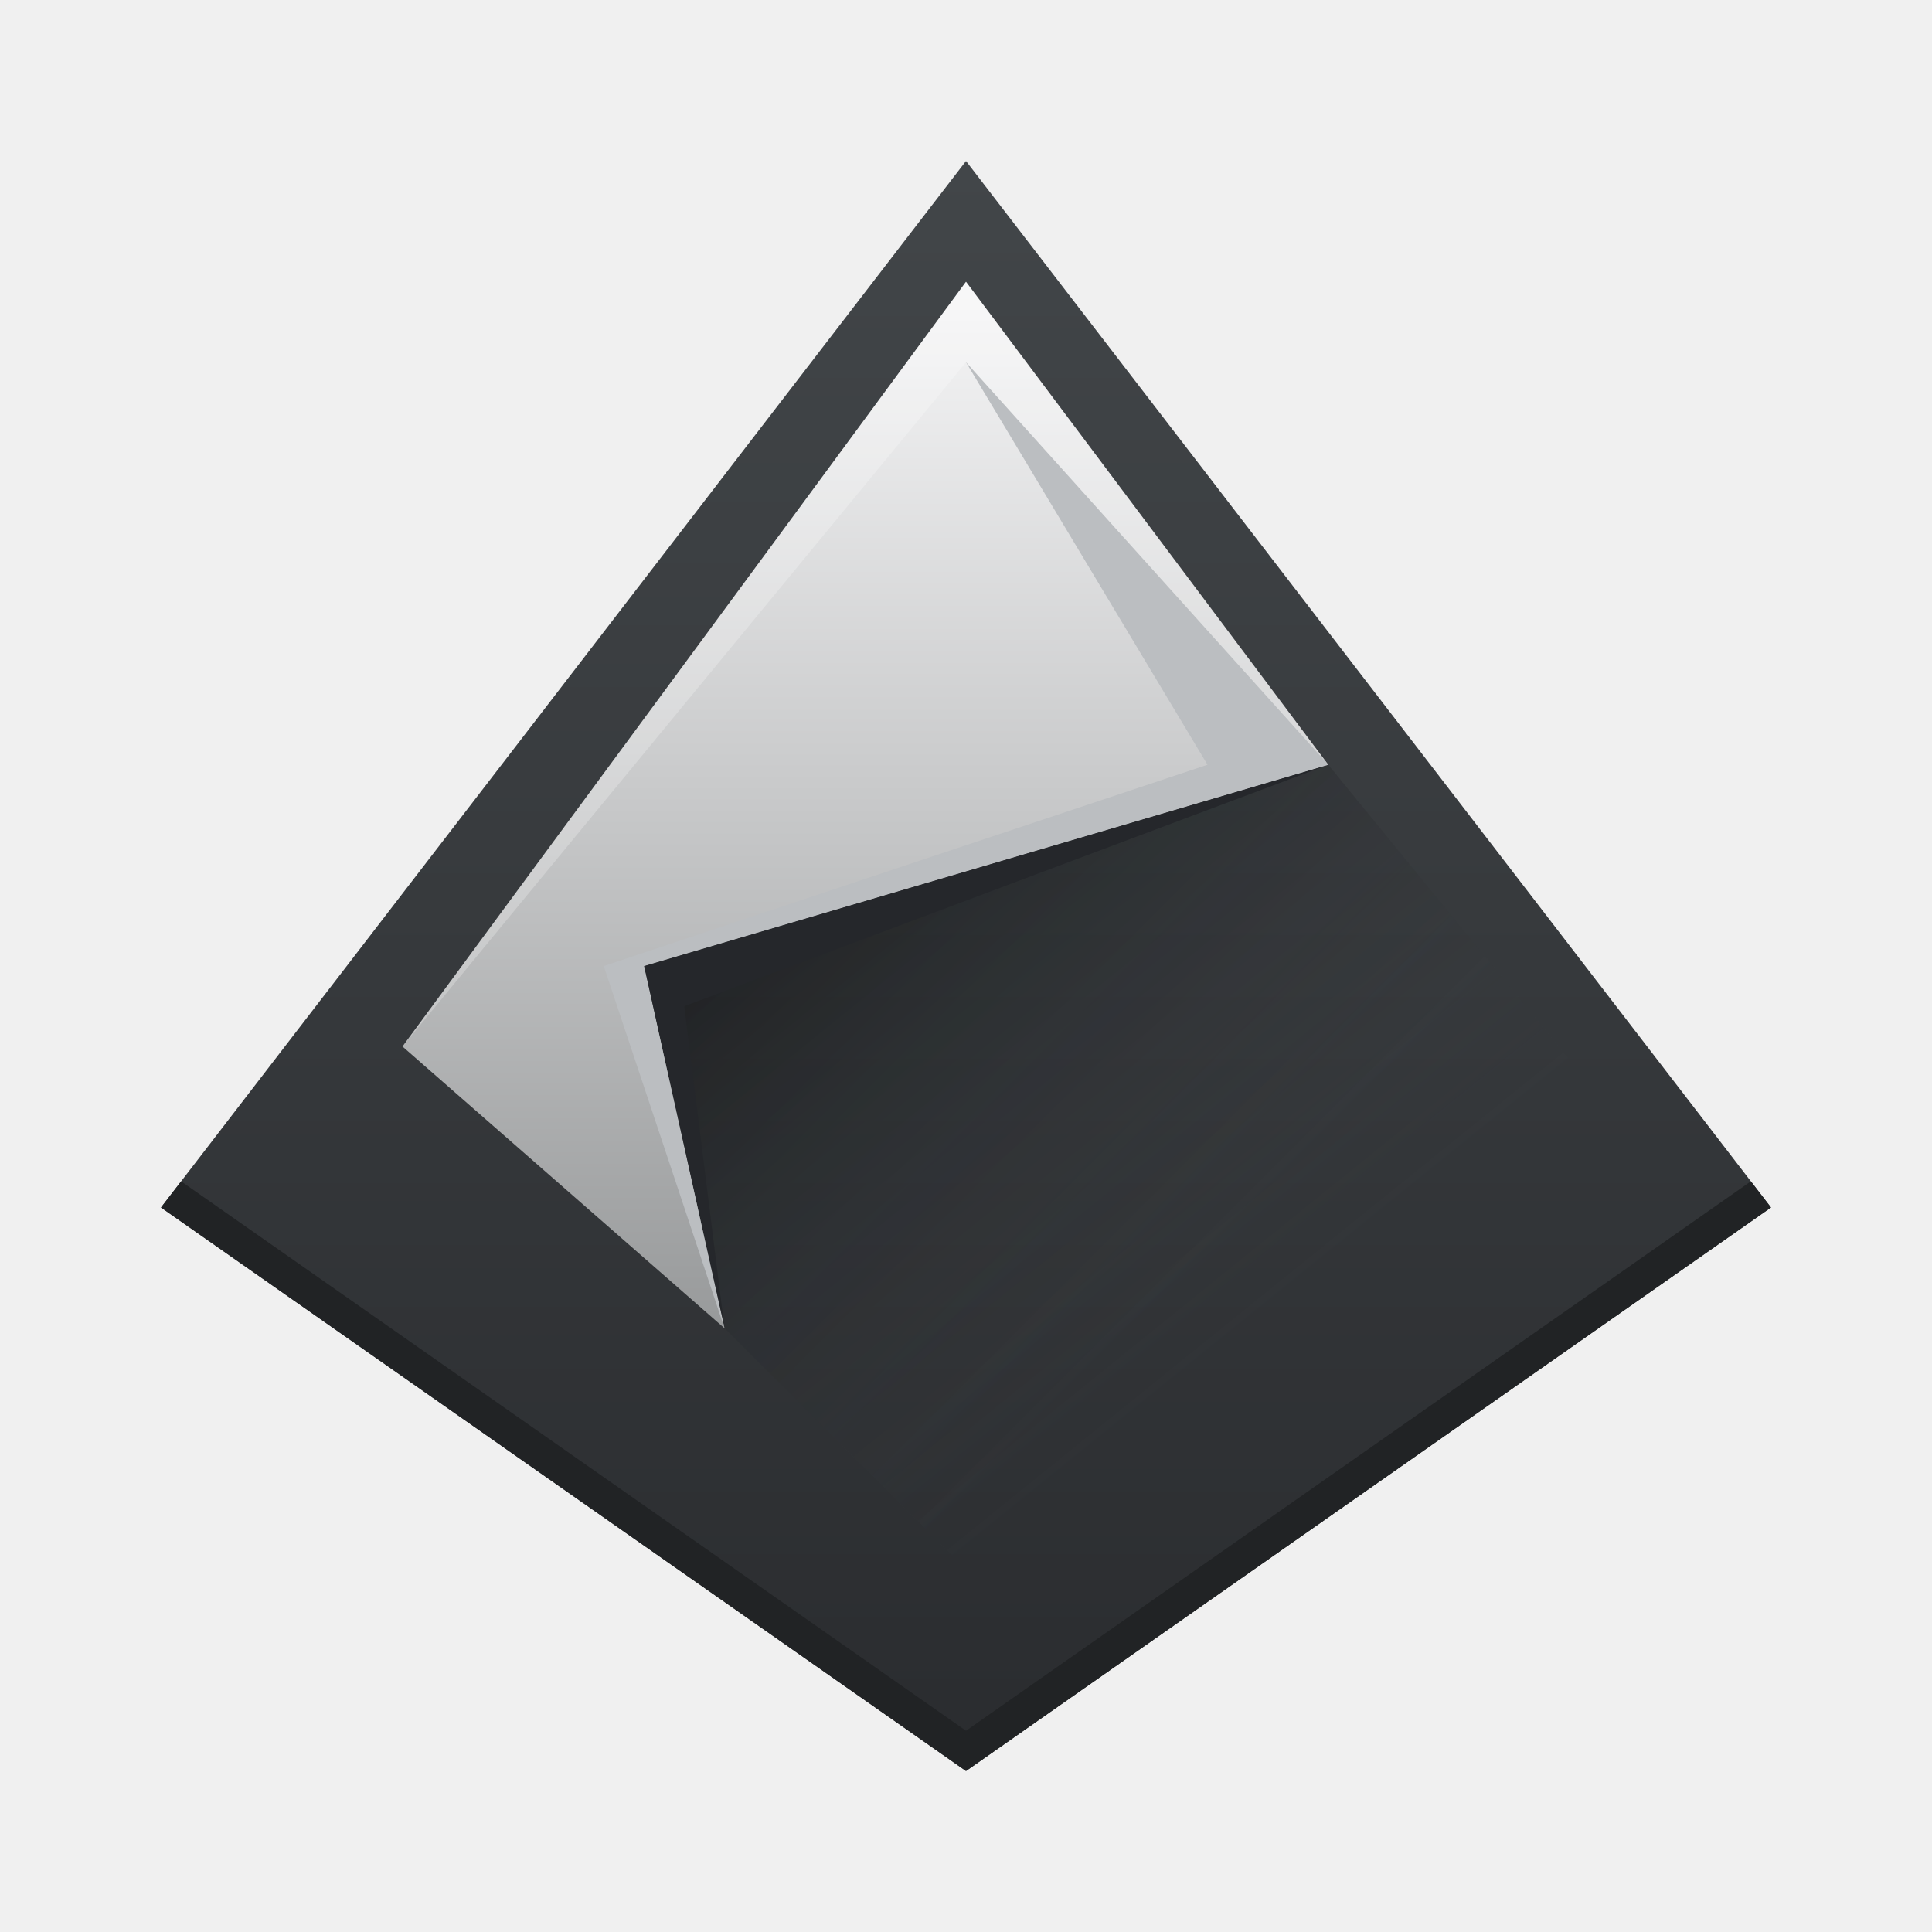
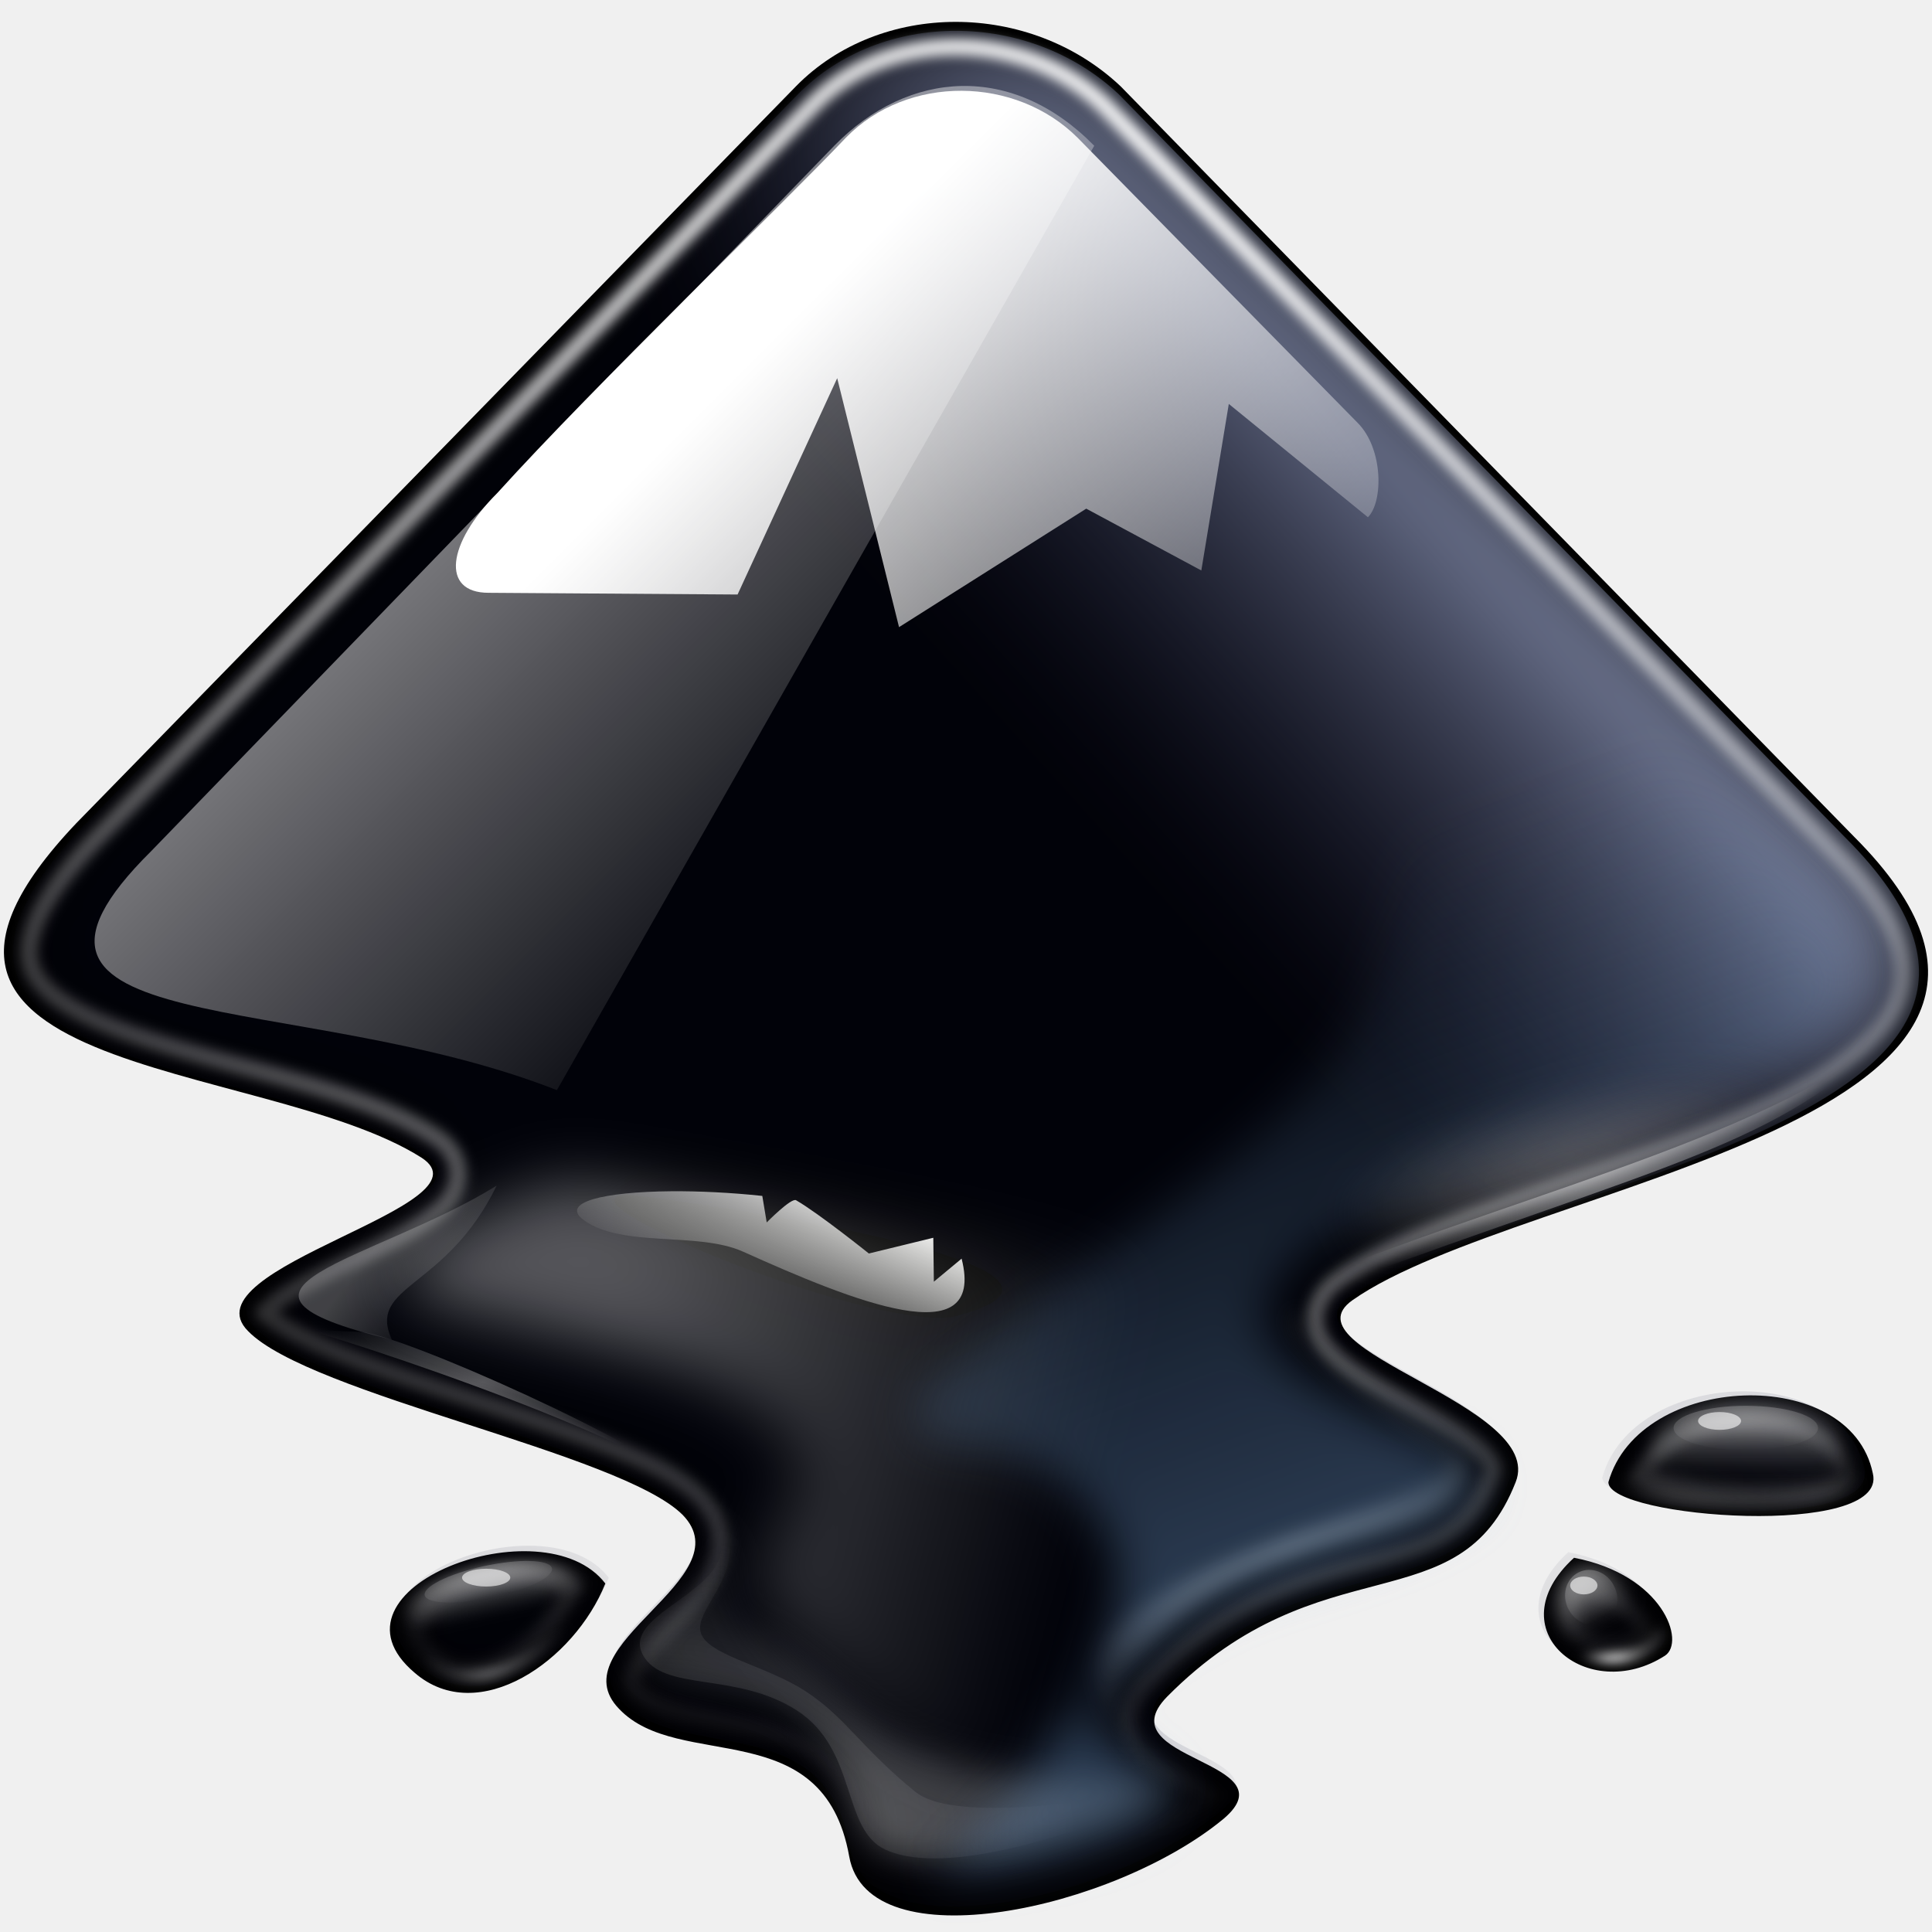
- <svg xmlns="http://www.w3.org/2000/svg" xmlns:xlink="http://www.w3.org/1999/xlink" width="48" height="48">
-   <defs>
-     <linearGradient id="a" y1="543.8" y2="503.8" x2="0" gradientUnits="userSpaceOnUse">
-       <stop stop-color="#2a2c2f" />
-       <stop offset="1" stop-color="#424649" />
+ <svg xmlns="http://www.w3.org/2000/svg" xmlns:xlink="http://www.w3.org/1999/xlink" version="1.0" width="128" height="128" id="svg2">
+   <defs id="defs4">
+     <clipPath clipPathUnits="userSpaceOnUse" id="clipoutline1">
+       <path id="outline1" d="M 54.1,12.5 L 12.9,54.7 C -2.7,70.3 23,69 32.3,74.9 C 36.6,77.7 18.5,81.3 22.2,85 C 25.8,88.7 43.9,92.1 47.5,95.7 C 51.1,99.4 40.2,103.3 43.8,107 C 47.3,110.7 55.7,107.2 57.2,115.6 C 58.3,121.8 72.6,118.7 79,113.4 C 83,110 72.1,110 75.7,106.3 C 84.7,97.2 92.7,102.2 96,93.8 C 97.8,89.3 82.4,86.1 86.5,83.2 C 96.3,76.3 132.3,72.8 115.7,56.2 L 73,12.5 C 67.7,7.5 59,7.5 54.1,12.5 z M 44.2,77.2 C 45.1,77.2 75,81.2 63.5,84.3 C 59.1,85.5 38.9,77.2 44.2,77.2 z M 101.4,93.8 C 101.4,95.9 117.7,97.1 116.8,93.3 C 115.5,86.9 103.2,87.4 101.4,93.8 z M 31.9,104.9 C 35.6,108.1 41.2,104.2 43,99.7 C 39.4,95 26.1,100 31.9,104.9 z M 99.4,98.2 C 94.8,102.4 100.2,106.8 104.7,103.9 C 105.9,103.1 104.6,99.2 99.4,98.2 z " />
+     </clipPath>
+     <linearGradient xlink:href="#linearGradient5785" id="linearGradient9175" gradientUnits="userSpaceOnUse" x1="82.119" y1="20" x2="60" y2="40" />
+     <linearGradient gradientUnits="userSpaceOnUse" id="linearGradient5785">
+       <stop id="stop5787" offset="0" style="stop-color:#c0cdf9;stop-opacity:1" />
+       <stop id="stop5789" offset="1" style="stop-color:#07092d;stop-opacity:0.288" />
    </linearGradient>
-     <linearGradient id="b" y1="532.8" y2="506.8" x2="0" gradientUnits="userSpaceOnUse">
-       <stop stop-color="#989a9b" />
-       <stop offset="1" stop-color="#f6f6f7" />
+     <clipPath clipPathUnits="userSpaceOnUse" id="clipPath9086">
+       <use id="use9088" xlink:href="#outline1" class="low-specularity" style="fill:#ffffff;fill-opacity:1" x="0" y="0" width="400" height="300" transform="translate(1.009546e-6,0)" />
+     </clipPath>
+     <filter color-interpolation-filters="sRGB" id="filter8490" x="-0.052" y="-0.053" width="1.104" height="1.105">
+       <feGaussianBlur stdDeviation="2.416" id="feGaussianBlur8492" />
+     </filter>
+     <linearGradient gradientUnits="userSpaceOnUse" y2="60" x2="58" y1="35" x1="33" xlink:href="#WhiteTransparent-4" id="shinySpecular-4" gradientTransform="matrix(1.009184,0,0,1.009184,-0.3890738,-0.3831933)" />
+     <linearGradient gradientUnits="userSpaceOnUse" id="WhiteTransparent-4">
+       <stop id="stop7606-4" offset="0" style="stop-color:white;stop-opacity:1" />
+       <stop id="stop7608-7" offset="1" style="stop-color:white;stop-opacity:0" />
    </linearGradient>
-     <linearGradient id="c" y1="522.8" x1="403.57" y2="534.8" x2="413.26" gradientUnits="userSpaceOnUse">
-       <stop stop-color="#020303" />
-       <stop offset="1" stop-color="#424649" stop-opacity="0" />
+     <linearGradient gradientUnits="userSpaceOnUse" y2="50" x2="90" y1="20" x1="60" xlink:href="#WhiteTransparent-4" id="IcecapTip-6" />
+     <radialGradient xlink:href="#linearGradient8568" id="radialGradient9177" gradientUnits="userSpaceOnUse" gradientTransform="matrix(1.570052,0,0,1.05093,-75.50011,-22.09591)" cx="116.31" cy="250.897" fx="116.31" fy="250.897" r="30.6" />
+     <linearGradient id="linearGradient8568">
+       <stop style="stop-color:#ffffff;stop-opacity:1;" offset="0" id="stop8570" />
+       <stop style="stop-color:#ffffff;stop-opacity:0;" offset="1" id="stop8572" />
    </linearGradient>
-     <linearGradient xlink:href="#c" id="d" y1="521.8" x1="400.77" y2="533.6" gradientUnits="userSpaceOnUse" x2="412.57" />
-     <path fill-rule="evenodd" id="e" d="m426.57 529.8l-16 11-8-8-2-9 17-5z" />
+     <radialGradient xlink:href="#linearGradient8568" id="radialGradient8574" cx="132.444" cy="251.994" fx="132.444" fy="251.994" r="30.6" gradientTransform="matrix(2.003253,0,0,1.340898,-132.8752,-95.16607)" gradientUnits="userSpaceOnUse" />
+     <filter color-interpolation-filters="sRGB" id="filter8732" x="-0.078" width="1.156" y="-0.114" height="1.228">
+       <feGaussianBlur stdDeviation="1.958" id="feGaussianBlur8734" />
+     </filter>
+     <radialGradient xlink:href="#linearGradient8738" id="radialGradient8744" cx="210.25" cy="168.5" fx="210.25" fy="168.5" r="34.25" gradientTransform="matrix(1,0,0,0.4233577,0,97.16423)" gradientUnits="userSpaceOnUse" />
+     <linearGradient id="linearGradient8738">
+       <stop style="stop-color:#ffffff;stop-opacity:1;" offset="0" id="stop8740" />
+       <stop style="stop-color:#ffffff;stop-opacity:0;" offset="1" id="stop8742" />
+     </linearGradient>
+     <radialGradient xlink:href="#linearGradient8738" id="radialGradient8768" gradientUnits="userSpaceOnUse" gradientTransform="matrix(1,0,0,0.4233577,0,97.16423)" cx="217.5" cy="182.082" fx="217.5" fy="182.082" r="34.25" />
+     <filter color-interpolation-filters="sRGB" id="filter8764" x="-0.074" width="1.149" y="-0.175" height="1.351">
+       <feGaussianBlur stdDeviation="2.12" id="feGaussianBlur8766" />
+     </filter>
+     <linearGradient xlink:href="#linearGradient8866" id="linearGradient8912" x1="231.625" y1="195.188" x2="231.75" y2="201.5" gradientUnits="userSpaceOnUse" />
+     <linearGradient id="linearGradient8866">
+       <stop style="stop-color:#ffffff;stop-opacity:1;" offset="0" id="stop8868" />
+       <stop style="stop-color:#ffffff;stop-opacity:0;" offset="1" id="stop8870" />
+     </linearGradient>
+     <linearGradient xlink:href="#linearGradient8866" id="linearGradient8910" x1="231.376" y1="195.621" x2="231.376" y2="200.071" gradientUnits="userSpaceOnUse" />
+     <filter color-interpolation-filters="sRGB" id="filter8906" x="-0.096" width="1.192" y="-0.317" height="1.634">
+       <feGaussianBlur stdDeviation="0.565" id="feGaussianBlur8908" />
+     </filter>
+     <radialGradient xlink:href="#linearGradient8916" id="radialGradient8922" cx="228.219" cy="204.832" fx="228.219" fy="204.832" r="14.094" gradientTransform="matrix(1,0,0,0.1477455,0,174.5692)" gradientUnits="userSpaceOnUse" />
+     <linearGradient id="linearGradient8916">
+       <stop style="stop-color:#ffffff;stop-opacity:1;" offset="0" id="stop8918" />
+       <stop style="stop-color:#ffffff;stop-opacity:0;" offset="1" id="stop8920" />
+     </linearGradient>
+     <filter color-interpolation-filters="sRGB" id="filter8980" x="-0.078" width="1.155" y="-0.473" height="1.946">
+       <feGaussianBlur stdDeviation="0.821" id="feGaussianBlur8982" />
+     </filter>
+     <linearGradient xlink:href="#linearGradient8866" id="linearGradient8990" gradientUnits="userSpaceOnUse" x1="231.625" y1="195.188" x2="231.75" y2="201.5" />
+     <linearGradient xlink:href="#linearGradient8866" id="linearGradient8992" gradientUnits="userSpaceOnUse" x1="231.376" y1="195.621" x2="231.376" y2="200.071" />
+     <radialGradient xlink:href="#linearGradient8916" id="radialGradient8994" gradientUnits="userSpaceOnUse" gradientTransform="matrix(1,0,0,0.1477455,0,174.5692)" cx="228.219" cy="204.832" fx="228.219" fy="204.832" r="14.094" />
+     <radialGradient xlink:href="#linearGradient8998" id="radialGradient9004" cx="89.875" cy="187.869" fx="89.875" fy="187.869" r="22.75" gradientTransform="matrix(1,0,0,0.4070844,0,115.7601)" gradientUnits="userSpaceOnUse" />
+     <linearGradient id="linearGradient8998">
+       <stop style="stop-color:#ffffff;stop-opacity:0.33" offset="0" id="stop9000" />
+       <stop style="stop-color:#ffffff;stop-opacity:0;" offset="1" id="stop9002" />
+     </linearGradient>
+     <linearGradient xlink:href="#linearGradient8866" id="linearGradient9023" gradientUnits="userSpaceOnUse" x1="231.625" y1="195.188" x2="231.75" y2="201.5" />
+     <linearGradient xlink:href="#linearGradient8866" id="linearGradient9025" gradientUnits="userSpaceOnUse" x1="231.376" y1="195.621" x2="231.376" y2="200.071" />
+     <radialGradient xlink:href="#linearGradient9040" id="radialGradient9046" cx="90.281" cy="230.836" fx="90.281" fy="230.836" r="10.469" gradientTransform="matrix(1.185075,-0.3283582,0.1228557,0.4433973,-45.06831,152.9216)" gradientUnits="userSpaceOnUse" />
+     <linearGradient id="linearGradient9040">
+       <stop style="stop-color:#ffffff;stop-opacity:1;" offset="0" id="stop9042" />
+       <stop style="stop-color:#ffffff;stop-opacity:0;" offset="1" id="stop9044" />
+     </linearGradient>
+     <filter color-interpolation-filters="sRGB" id="filter9068" x="-0.076" width="1.152" y="-0.166" height="1.331">
+       <feGaussianBlur stdDeviation="0.665" id="feGaussianBlur9070" />
+     </filter>
+     <radialGradient xlink:href="#linearGradient9286" id="radialGradient11553" gradientUnits="userSpaceOnUse" gradientTransform="matrix(1.722153,0,0,1.694977,-49.39526,-14.07806)" cx="68.4" cy="21.226" fx="68.4" fy="21.226" r="54.783" />
+     <linearGradient id="linearGradient9286">
+       <stop style="stop-color:#ffffff;stop-opacity:1;" offset="0" id="stop9288" />
+       <stop style="stop-color:#ffffff;stop-opacity:0;" offset="1" id="stop9290" />
+     </linearGradient>
+     <filter color-interpolation-filters="sRGB" id="filter9298" x="-0.012" y="-0.012" width="1.024" height="1.024">
+       <feGaussianBlur stdDeviation="0.326" id="feGaussianBlur9300" />
+     </filter>
+     <linearGradient xlink:href="#linearGradient5899-3" id="linearGradient5905" x1="95.5" y1="208.164" x2="153.5" y2="223.5" gradientUnits="userSpaceOnUse" />
+     <linearGradient id="linearGradient5899-3">
+       <stop style="stop-color:#ffffff;stop-opacity:1;" offset="0" id="stop5901-1" />
+       <stop style="stop-color:#ffffff;stop-opacity:0;" offset="1" id="stop5903-7" />
+     </linearGradient>
+     <filter color-interpolation-filters="sRGB" id="filter5983-5" x="-0.083" width="1.165" y="-0.122" height="1.245">
+       <feGaussianBlur stdDeviation="3.687" id="feGaussianBlur5985-9" />
+     </filter>
+     <linearGradient xlink:href="#linearGradient5793-6" id="linearGradient5801" x1="57.225" y1="76.246" x2="53.632" y2="84.48" gradientUnits="userSpaceOnUse" gradientTransform="matrix(0.8852575,0,0,0.8852575,5.177215,9.229337)" />
+     <linearGradient id="linearGradient5793-6">
+       <stop style="stop-color:#eeeeec;stop-opacity:1;" offset="0" id="stop5795-2" />
+       <stop style="stop-color:#eeeeec;stop-opacity:0;" offset="1" id="stop5797-1" />
+     </linearGradient>
+     <radialGradient xlink:href="#linearGradient5805" id="radialGradient5811" cx="181.227" cy="214.551" fx="181.227" fy="214.551" r="22.466" gradientTransform="matrix(1.351523,0,0,1.717571,-63.70565,-153.9557)" gradientUnits="userSpaceOnUse" />
+     <linearGradient id="linearGradient5805">
+       <stop style="stop-color:#ffffff;stop-opacity:1;" offset="0" id="stop5807" />
+       <stop style="stop-color:#ffffff;stop-opacity:0;" offset="1" id="stop5809" />
+     </linearGradient>
+     <filter color-interpolation-filters="sRGB" id="filter5845" x="-0.068" y="-0.053" width="1.136" height="1.107">
+       <feGaussianBlur stdDeviation="1.241" id="feGaussianBlur5847" />
+     </filter>
+     <linearGradient xlink:href="#WhiteTransparent-4" id="linearGradient5822" gradientUnits="userSpaceOnUse" gradientTransform="matrix(0.4927913,0,0,0.4927913,-6.000388,-9.722518)" x1="73.712" y1="180.476" x2="82.754" y2="187.66" />
+     <linearGradient id="linearGradient10981-3">
+       <stop style="stop-color:#729fcf;stop-opacity:1;" offset="0" id="stop10983-2" />
+       <stop style="stop-color:#729fcf;stop-opacity:0;" offset="1" id="stop10985-3" />
+     </linearGradient>
+     <filter color-interpolation-filters="sRGB" id="filter10997-7" x="-0.059" y="-0.04" width="1.119" height="1.081">
+       <feGaussianBlur stdDeviation="2.77" id="feGaussianBlur10999-0" />
+     </filter>
+     <linearGradient y2="144.5" x2="153.701" y1="217.5" x1="180.813" gradientTransform="translate(-130.1657,-83.35279)" gradientUnits="userSpaceOnUse" id="linearGradient1030" xlink:href="#linearGradient10981-3" />
  </defs>
-   <g transform="translate(-384.57-499.8)">
-     <g fill-rule="evenodd">
-       <path fill="url(#a)" d="m408.57 543.8l-20-14 20-26 20 26z" />
-       <path fill="url(#b)" d="m402.57 532.8l-8-7 14-19 9 12-17 5z" />
+   <style type="text/css" id="style26">
+ 	.specularity {opacity:0.5;}
+ 	.low-specularity {opacity:0.25;}
+ 	.full-specularity {opacity:1;}
+ 	.black {fill:#000000;}
+ 	.white {fill:#ffffff;}
+ 	.outline-big {stroke-width:16;stroke:none;opacity:0.1;fill:none;}
+ 	.outline-small {stroke-width:8;stroke:none;opacity:0.2;fill:none;}
+ 	.stroke-highlight {fill:none;stroke:none;opacity:0.2;}
+        	.base-shadow 	{fill:black;opacity:75;}
+ 	</style>
+   <g style="display:inline;enable-background:new" transform="matrix(1.13792,0,0,1.137564,-8.82565,-8.503362)" id="g9139">
+     <path style="fill:#000000;fill-opacity:1" d="M 54.1,12.5 12.9,54.7 C -2.7,70.3 23,69 32.3,74.9 36.6,77.7 18.5,81.3 22.2,85 c 3.6,3.7 21.7,7.1 25.3,10.7 3.6,3.7 -7.3,7.6 -3.7,11.3 3.5,3.7 11.9,0.2 13.4,8.6 1.1,6.2 15.4,3.1 21.8,-2.2 4,-3.4 -6.9,-3.4 -3.3,-7.1 9,-9.1 17,-4.1 20.3,-12.5 1.8,-4.5 -13.6,-7.7 -9.5,-10.6 9.8,-6.9 45.8,-10.4 29.2,-27 L 73,12.5 c -5.3,-5 -14,-5 -18.9,0 z m 47.3,81.3 c 0,2.1 16.3,3.3 15.4,-0.5 -1.3,-6.4 -13.6,-5.9 -15.4,0.5 z m -69.5,11.1 c 3.7,3.2 9.3,-0.7 11.1,-5.2 -3.6,-4.7 -16.9,0.3 -11.1,5.2 z m 67.5,-6.7 c -4.6,4.2 0.8,8.6 5.3,5.7 1.2,-0.8 -0.1,-4.7 -5.3,-5.7 z" id="use7631" />
+     <path style="fill:none" d="M 54.1,12.5 12.9,54.7 C -2.7,70.3 23,69 32.3,74.9 36.6,77.7 18.5,81.3 22.2,85 c 3.6,3.7 21.7,7.1 25.3,10.7 3.6,3.7 -7.3,7.6 -3.7,11.3 3.5,3.7 11.9,0.2 13.4,8.6 1.1,6.2 15.4,3.1 21.8,-2.2 4,-3.4 -6.9,-3.4 -3.3,-7.1 9,-9.1 17,-4.1 20.3,-12.5 1.8,-4.5 -13.6,-7.7 -9.5,-10.6 9.8,-6.9 45.8,-10.4 29.2,-27 L 73,12.5 c -5.3,-5 -14,-5 -18.9,0 z m 47.3,81.3 c 0,2.1 16.3,3.3 15.4,-0.5 -1.3,-6.4 -13.6,-5.9 -15.4,0.5 z m -69.5,11.1 c 3.7,3.2 9.3,-0.7 11.1,-5.2 -3.6,-4.7 -16.9,0.3 -11.1,5.2 z m 67.5,-6.7 c -4.6,4.2 0.8,8.6 5.3,5.7 1.2,-0.8 -0.1,-4.7 -5.3,-5.7 z" id="use7639" />
+     <use id="use7641" xlink:href="#outline1" class="low-specularity" style="opacity:0.67;fill:url(#linearGradient9175);filter:url(#filter8490)" x="0" y="0" width="400" height="300" transform="matrix(0.9905442,0,0,0.9905442,0.6051535,0.604136)" clip-path="url(#clipPath9086)" />
+     <path id="path7643" d="m 16.565,57.039 c -11.202,11.101 8.477,7.973 23.615,13.927 l 31.285,-55.001 c -4.743,-4.844 -10.798,-4.44 -15.138,0 z" style="opacity:0.505;fill:url(#shinySpecular-4);stroke:none" class="specularity" />
+     <path d="m 70.5,15.5 16.3,16.6 c 1.5,1.5 1.5,4.6 0.6,5.5 L 79.3,31 77.7,40.7 71,37.1 60.1,44 56.5,29.5 50.7,42.1 36.2,42 c -2.8,0 -2.4,-2.9 0.5,-5.8 5.7,-6.3 16.8,-17 20.3,-20.7 3.6,-3.7 9.9,-3.6 13.5,0 z" style="opacity:1;fill:url(#IcecapTip-6)" class="full-specularity" id="icecap-7" />
+     <path style="opacity:0.217;fill:url(#radialGradient9177);fill-opacity:1;fill-rule:evenodd;stroke:none" d="m 113,203.5 c 0,0 3.341,5.101 3,7.5 -0.668,4.709 -10.809,7.058 -8.562,11.25 2.22,4.141 10.221,1.794 16.938,6.125 6.688,4.312 4.889,13.101 9.75,15.312 9.479,4.312 34.375,-7.438 33.125,-7.188 -1.25,0.25 -24.57,5.095 -29.82,0.845 -5.986,-4.846 -7.702,-8.23 -12.117,-11.095 -4.138,-2.685 -9.95,-3.78 -11.303,-5.979 -1.353,-2.198 2.709,-5.035 2.99,-9.271 0.169,-2.544 -4,-7.5 -4,-7.5 z" id="path8566" transform="matrix(0.5296484,0,0,0.5296484,-11.72226,-13.86416)" />
+     <path transform="matrix(0.5296484,0,0,0.5296484,-11.72226,-13.86416)" id="path8718" d="m 113,203.5 c 0,0 3.341,5.101 3,7.5 -0.668,4.709 -10.809,7.058 -8.562,11.25 2.22,4.141 10.221,1.794 16.938,6.125 6.688,4.312 4.889,13.101 9.75,15.312 9.479,4.312 34.375,-7.438 33.125,-7.188 -41.34,0.157 -33.625,-10.495 -49.562,-17.5 -2.303,-1.012 -0.968,-3.763 -0.688,-8 0.169,-2.544 -4,-7.5 -4,-7.5 z" style="opacity:0.276;fill:url(#radialGradient8574);fill-opacity:1;fill-rule:evenodd;stroke:none;filter:url(#filter8732)" />
+     <path style="opacity:0.453;fill:url(#radialGradient8744);fill-opacity:1;fill-rule:evenodd;stroke:none" d="M 183.25,181.75 C 220.354,168.095 232.274,166.219 244.5,154 230.339,165.954 200.401,172.366 176,183 Z" id="path8736" transform="matrix(0.5296484,0,0,0.5296484,-11.72226,-13.86416)" />
+     <path transform="matrix(0.5296484,0,0,0.5296484,-11.72226,-14.79104)" id="path8746" d="m 183.25,181.75 c 61.104,-21.655 50.774,-21.531 61.25,-27.75 -19.428,7.437 -55.734,8.23 -68.5,29 z" style="opacity:0.512;fill:url(#radialGradient8768);fill-opacity:1;fill-rule:evenodd;stroke:none;filter:url(#filter8764)" />
+     <ellipse style="display:inline;overflow:visible;visibility:visible;opacity:0.286;fill:url(#linearGradient8912);fill-opacity:1;fill-rule:nonzero;stroke:none;stroke-width:1;marker:none;enable-background:accumulate" id="path8864" transform="matrix(0.5296484,0,0,0.5296484,-12.38432,-14.79104)" cx="229.938" cy="199.062" rx="7.938" ry="2.438" />
+     <ellipse transform="matrix(0.7131486,0,0,1.140781,-54.5779,-134.955)" id="path8874" style="display:inline;overflow:visible;visibility:visible;opacity:0.621;fill:url(#linearGradient8910);fill-opacity:1;fill-rule:nonzero;stroke:none;stroke-width:1;marker:none;filter:url(#filter8906);enable-background:accumulate" cx="229.938" cy="199.062" rx="7.938" ry="2.438" />
+     <path style="fill:url(#radialGradient8922);fill-opacity:1;fill-rule:evenodd;stroke:none;filter:url(#filter8980)" d="m 214.125,203.75 c 3.769,3.484 24.756,5.272 28.188,-1 -6.737,4.784 -21.717,3.103 -28.188,1 z" id="path8914" transform="matrix(0.5296484,0,0,0.5296484,-11.72226,-14.23868)" />
+     <ellipse transform="matrix(0.2042516,-0.1035605,0.2395168,0.4723972,5.754795,30.28656)" id="path8984" style="display:inline;overflow:visible;visibility:visible;opacity:0.286;fill:url(#linearGradient8990);fill-opacity:1;fill-rule:nonzero;stroke:none;stroke-width:1;marker:none;enable-background:accumulate" cx="229.938" cy="199.062" rx="6.508" ry="3.082" />
+     <ellipse style="display:inline;overflow:visible;visibility:visible;opacity:0.621;fill:url(#linearGradient8992);fill-opacity:1;fill-rule:nonzero;stroke:none;stroke-width:1;marker:none;filter:url(#filter8906);enable-background:accumulate" id="path8986" transform="matrix(0.2750159,-0.1394397,0.5158824,1.017471,-65.3535,-69.30064)" cx="229.938" cy="199.062" rx="7.056" ry="2.14" />
+     <path transform="matrix(0.2042516,-0.1035605,0.2395168,0.4723972,6.259901,30.64976)" id="path8988" d="m 217.058,201.94 c 3.769,3.484 26.971,8.911 25.255,0.81 -3.317,5.323 -18.784,1.293 -25.255,-0.81 z" style="fill:url(#radialGradient8994);fill-opacity:1;fill-rule:evenodd;stroke:none;filter:url(#filter8980)" />
+     <path style="fill:url(#radialGradient9004);fill-opacity:1;fill-rule:evenodd;stroke:none" d="m 68.25,186 c 0,-0.621 38.846,11.838 45.5,18.5 -5.471,-5.338 -33.16,-17.616 -37.375,-17.75 -4.215,-0.134 -7.625,-0.5 -8.125,-0.75 z" id="path8996" transform="matrix(0.5296484,0,0,0.5296484,-11.72226,-13.86416)" />
+     <g id="g9018" transform="matrix(0.8790148,-0.1929959,0.2338341,0.6959295,-20.20953,36.72556)">
+       <ellipse style="display:inline;overflow:visible;visibility:visible;opacity:0.286;fill:url(#linearGradient9023);fill-opacity:1;fill-rule:nonzero;stroke:none;stroke-width:1;marker:none;enable-background:accumulate" id="path9006" transform="matrix(0.5296484,0,0,0.5296484,-84.4165,-4.727724)" cx="229.938" cy="199.062" rx="7.938" ry="2.438" />
+       <ellipse transform="matrix(0.7131486,0,0,1.140781,-126.6101,-124.8917)" id="path9008" style="display:inline;overflow:visible;visibility:visible;opacity:0.621;fill:url(#linearGradient9025);fill-opacity:1;fill-rule:nonzero;stroke:none;stroke-width:1;marker:none;filter:url(#filter8906);enable-background:accumulate" cx="229.938" cy="199.062" rx="7.938" ry="2.438" />
    </g>
-     <use opacity=".3" fill="url(#c)" xlink:href="#e" />
-     <g fill-rule="evenodd">
-       <path fill="#ffffff" fill-opacity=".235" d="m394.57 525.8l14-17 9 10-9-12z" />
-       <path fill="#212325" d="m4.5 29.35l-.5.65 20 14 20-14-.5-.65-19.5 13.65z" transform="translate(384.57 499.8)" />
-     </g>
-     <use opacity=".2" fill="url(#d)" xlink:href="#e" />
-     <g fill-rule="evenodd">
-       <path fill="#25272b" d="m402.57 532.8l-1-8 16-6-17 5z" />
-       <path fill="#bbbec1" fill-opacity=".998" d="m402.57 532.8l-3-9 15-5-6-10 9 10-17 5z" />
-     </g>
+     <path style="opacity:0.616;fill:url(#radialGradient9046);fill-opacity:1;fill-rule:evenodd;stroke:none;filter:url(#filter9068)" d="m 80.5,220.062 c 0,0 2.103,5.651 7.875,5.938 5.839,0.29 12.503,-7.007 13.062,-9.625 -1,2.25 -6.59,9.033 -13.812,8.938 -4.1,-0.054 -7.125,-5.25 -7.125,-5.25 z" id="path9038" transform="matrix(0.5296484,0,0,0.5296484,-11.62295,-14.42691)" />
+     <path d="m 63.4,10.207 c -3.097,0 -6.11,1.12 -8.258,3.311 L 13.943,55.717 a 1.457,1.457 0 0 1 -0.014,0.012 c -3.766,3.766 -4.683,6.247 -4.451,7.639 0.116,0.696 0.481,1.29 1.209,1.924 0.728,0.633 1.814,1.248 3.139,1.803 2.649,1.11 6.211,1.99 9.711,2.949 3.5,0.959 6.941,1.976 9.543,3.627 a 1.457,1.457 0 0 1 0.016,0.01 c 0.397,0.258 0.759,0.573 1.021,1.027 0.262,0.454 0.363,1.064 0.26,1.57 -0.207,1.013 -0.841,1.535 -1.477,2.02 -1.271,0.97 -3.034,1.773 -4.789,2.625 -1.755,0.852 -3.492,1.749 -4.371,2.463 -0.44,0.357 -0.6,0.66 -0.594,0.639 0.006,-0.022 -0.129,-0.264 0.082,-0.053 a 1.457,1.457 0 0 1 0.014,0.014 c 0.552,0.568 2.265,1.519 4.459,2.389 2.194,0.869 4.886,1.748 7.598,2.629 2.712,0.881 5.443,1.763 7.766,2.67 2.323,0.907 4.214,1.748 5.465,2.998 a 1.457,1.457 0 0 1 0.014,0.014 c 0.623,0.64 1.038,1.432 1.131,2.246 0.093,0.814 -0.118,1.573 -0.43,2.213 -0.623,1.28 -1.631,2.267 -2.543,3.217 -0.912,0.95 -1.73,1.863 -2.025,2.471 -0.148,0.304 -0.168,0.486 -0.154,0.607 0.014,0.122 0.045,0.262 0.322,0.547 A 1.457,1.457 0 0 1 44.859,106 c 1.193,1.261 3.786,1.432 6.723,2.119 1.469,0.344 3.02,0.873 4.336,2.012 1.316,1.138 2.295,2.864 2.715,5.213 a 1.457,1.457 0 0 1 0,0.002 c 0.177,0.995 0.706,1.486 1.971,1.881 1.265,0.395 3.18,0.455 5.297,0.145 4.231,-0.621 9.266,-2.691 12.164,-5.088 0.164,-0.142 0.124,-0.113 0.18,-0.186 -0.196,-0.141 -0.645,-0.457 -1.396,-0.832 -0.89,-0.445 -1.929,-0.853 -2.732,-1.869 -0.402,-0.508 -0.702,-1.3 -0.584,-2.084 0.118,-0.784 0.547,-1.433 1.125,-2.027 a 1.457,1.457 0 0 1 0.008,-0.008 c 4.746,-4.798 9.437,-5.966 12.949,-6.896 1.756,-0.465 3.197,-0.893 4.311,-1.596 1.113,-0.702 1.987,-1.65 2.721,-3.518 a 1.457,1.457 0 0 1 0.004,-0.008 c 0.081,-0.202 0.078,-0.24 -0.031,-0.479 -0.109,-0.238 -0.403,-0.619 -0.873,-1.027 -0.941,-0.817 -2.51,-1.72 -4.062,-2.58 -1.552,-0.86 -3.068,-1.643 -4.164,-2.66 -0.548,-0.508 -1.1,-1.139 -1.166,-2.113 -0.066,-0.974 0.567,-1.868 1.307,-2.391 a 1.457,1.457 0 0 1 0.004,-0.002 c 2.746,-1.933 6.881,-3.417 11.393,-4.98 4.511,-1.564 9.375,-3.161 13.328,-5.01 3.953,-1.849 6.872,-3.996 7.797,-6.143 0.462,-1.073 0.54,-2.155 0.057,-3.559 -0.484,-1.404 -1.594,-3.115 -3.566,-5.088 a 1.457,1.457 0 0 1 -0.012,-0.012 L 72,13.559 l -0.002,-0.002 c -2.36,-2.226 -5.5,-3.35 -8.598,-3.35 z m 45.939,79.998 c -2.64,0.095 -5.066,1.305 -6.1,3.189 0.293,0.11 0.552,0.221 1.02,0.328 1.375,0.316 3.32,0.542 5.211,0.584 1.891,0.042 3.761,-0.114 4.914,-0.434 0.52,-0.144 0.807,-0.316 0.932,-0.406 -0.26,-1.08 -0.893,-1.846 -1.922,-2.414 -1.073,-0.593 -2.547,-0.902 -4.055,-0.848 z m -70.51,9.088 c -2.09,-0.145 -4.721,0.673 -6.004,1.705 -0.642,0.516 -0.888,0.993 -0.912,1.311 -0.024,0.318 0.065,0.752 0.926,1.479 a 1.457,1.457 0 0 1 0.014,0.012 c 1.354,1.171 2.868,1.06 4.611,0.109 1.465,-0.798 2.766,-2.299 3.633,-3.875 -0.589,-0.382 -1.309,-0.674 -2.268,-0.74 z m 61.033,0.611 c -0.462,0.579 -0.728,1.099 -0.756,1.473 -0.037,0.508 0.134,0.904 0.529,1.277 0.74,0.698 2.327,0.986 3.957,0.109 -0.036,-0.189 -0.098,-0.457 -0.344,-0.814 -0.502,-0.73 -1.654,-1.538 -3.387,-2.045 z" id="87235" style="fill:none;stroke:url(#radialGradient11553);stroke-width:1.004;stroke-miterlimit:4;stroke-dasharray:none;stroke-opacity:1;filter:url(#filter9298)" xlink:href="#use7639" />
+     <path transform="matrix(0.4883067,0,0,0.4883067,-5.810401,-7.704252)" id="path5897" d="m 95.5,172 c -5.091,1.502 -21.592,7.737 -19.25,12.5 2.244,4.563 40.611,6.401 46.5,20 2.568,5.93 -5.892,10.403 -3.75,16.5 1.65,4.695 14.412,16.491 22.486,22.068 6.333,4.374 14.651,-3.522 11.264,-10.068 -5.396,-10.428 18.443,-23.199 29.25,-29 6.305,-3.384 -13,-20 -13,-20 0,0 -73.5,-12 -73.5,-12 z" style="opacity:0.325;fill:url(#linearGradient5905);fill-opacity:1;fill-rule:evenodd;stroke:none;filter:url(#filter5983-5)" />
+     <path id="path5783" d="m 41.742,78.533 c 2.232,1.639 6.637,0.651 9.282,1.842 6.35,2.859 14.155,6.045 12.719,0.405 0,0 -1.616,1.342 -1.616,1.342 0,0 -0.032,-2.558 -0.032,-2.558 0,0 -3.752,0.916 -3.752,0.916 0,0 -2.906,-2.333 -4.239,-3.102 -0.278,-0.161 -1.708,1.293 -1.708,1.293 0,0 -0.257,-1.544 -0.257,-1.544 -1.857,-0.198 -3.696,-0.285 -5.315,-0.272 -3.881,0.031 -6.499,0.638 -5.083,1.678 z" style="fill:url(#linearGradient5801);fill-opacity:1;fill-rule:evenodd;stroke:none" />
+     <path transform="matrix(0.4883067,0,0,0.4883067,-5.810401,-7.704252)" id="path5803" d="m 182.75,187.25 c -1.76,6.478 21.628,15.28 19.875,19.75 -3.859,9.842 -24.976,3.138 -41.125,23.75 -2.313,2.953 3.25,13.5 2.5,12.25 -0.75,-1.25 -6.465,-9.963 -5,-14.25 4.594,-13.445 49.013,-18.457 40.875,-24.875 -4.68,-3.691 -21.506,-13.887 -17.125,-16.625 z" style="opacity:0.478;fill:url(#radialGradient5811);fill-opacity:1;fill-rule:evenodd;stroke:none;filter:url(#filter5845)" />
+     <ellipse transform="matrix(0.4883067,0,0,0.4883067,-6.359746,-8.009444)" id="path6041" style="display:inline;overflow:visible;visibility:visible;opacity:0.586;fill:#ffffff;fill-opacity:1;fill-rule:nonzero;stroke:none;stroke-width:1;marker:none;enable-background:accumulate" cx="233.938" cy="201.188" rx="2.562" ry="1.062" />
+     <ellipse style="display:inline;overflow:visible;visibility:visible;opacity:0.586;fill:#ffffff;fill-opacity:1;fill-rule:nonzero;stroke:none;stroke-width:1;marker:none;enable-background:accumulate" id="path6043" transform="matrix(0.3096579,0,0,0.4883067,27.52844,1.573576)" cx="233.938" cy="201.188" rx="2.562" ry="1.062" />
+     <ellipse style="display:inline;overflow:visible;visibility:visible;opacity:0.586;fill:#ffffff;fill-opacity:1;fill-rule:nonzero;stroke:none;stroke-width:1;marker:none;enable-background:accumulate" id="path6045" transform="matrix(0.5478563,0,0,0.4883067,-92.10223,1.115795)" cx="233.938" cy="201.188" rx="2.562" ry="1.062" />
+     <path id="path5049" d="m 36.672,76.529 c -7.153,4.424 -18.274,6.034 -6.104,8.973 -1.45,-3.228 3.139,-2.872 6.104,-8.973 z" style="display:inline;overflow:visible;visibility:visible;opacity:0.251;fill:url(#linearGradient5822);fill-opacity:1;fill-rule:nonzero;stroke:none;stroke-width:2.048;marker:none;enable-background:accumulate" />
+     <path style="color:#000000;display:inline;overflow:visible;visibility:visible;opacity:0.363;fill:url(#linearGradient1030);fill-opacity:1;fill-rule:nonzero;stroke:none;stroke-width:2;marker:none;filter:url(#filter10997-7);enable-background:accumulate" d="m 8.834,171.647 c 0,0 22.592,-2.128 27.818,-8.646 3.058,-3.814 -12.151,-8.264 -8.868,-12 12.35,-14.054 22.731,-13.467 37.05,-19.354 14.319,-5.886 9.035,-8.769 4.404,-11.354 -7.933,-4.426 -25.587,-9.142 -19.747,-19.646 5.877,-10.57 57.343,-25.25 57.343,-25.25 15.596,-5.328 13.639,-14.964 6,-23 L 66.834,6.647 c 0,0 2.283,43.389 -7,62 -11.472,22.999 -72.544,48.662 -47,51.5 9,1 13.321,4.071 17,11 7.576,14.269 -21,40.5 -21,40.5 z" id="path10207" transform="matrix(0.4883067,0,0,0.4883067,57.7504,32.99748)" />
  </g>
</svg>
